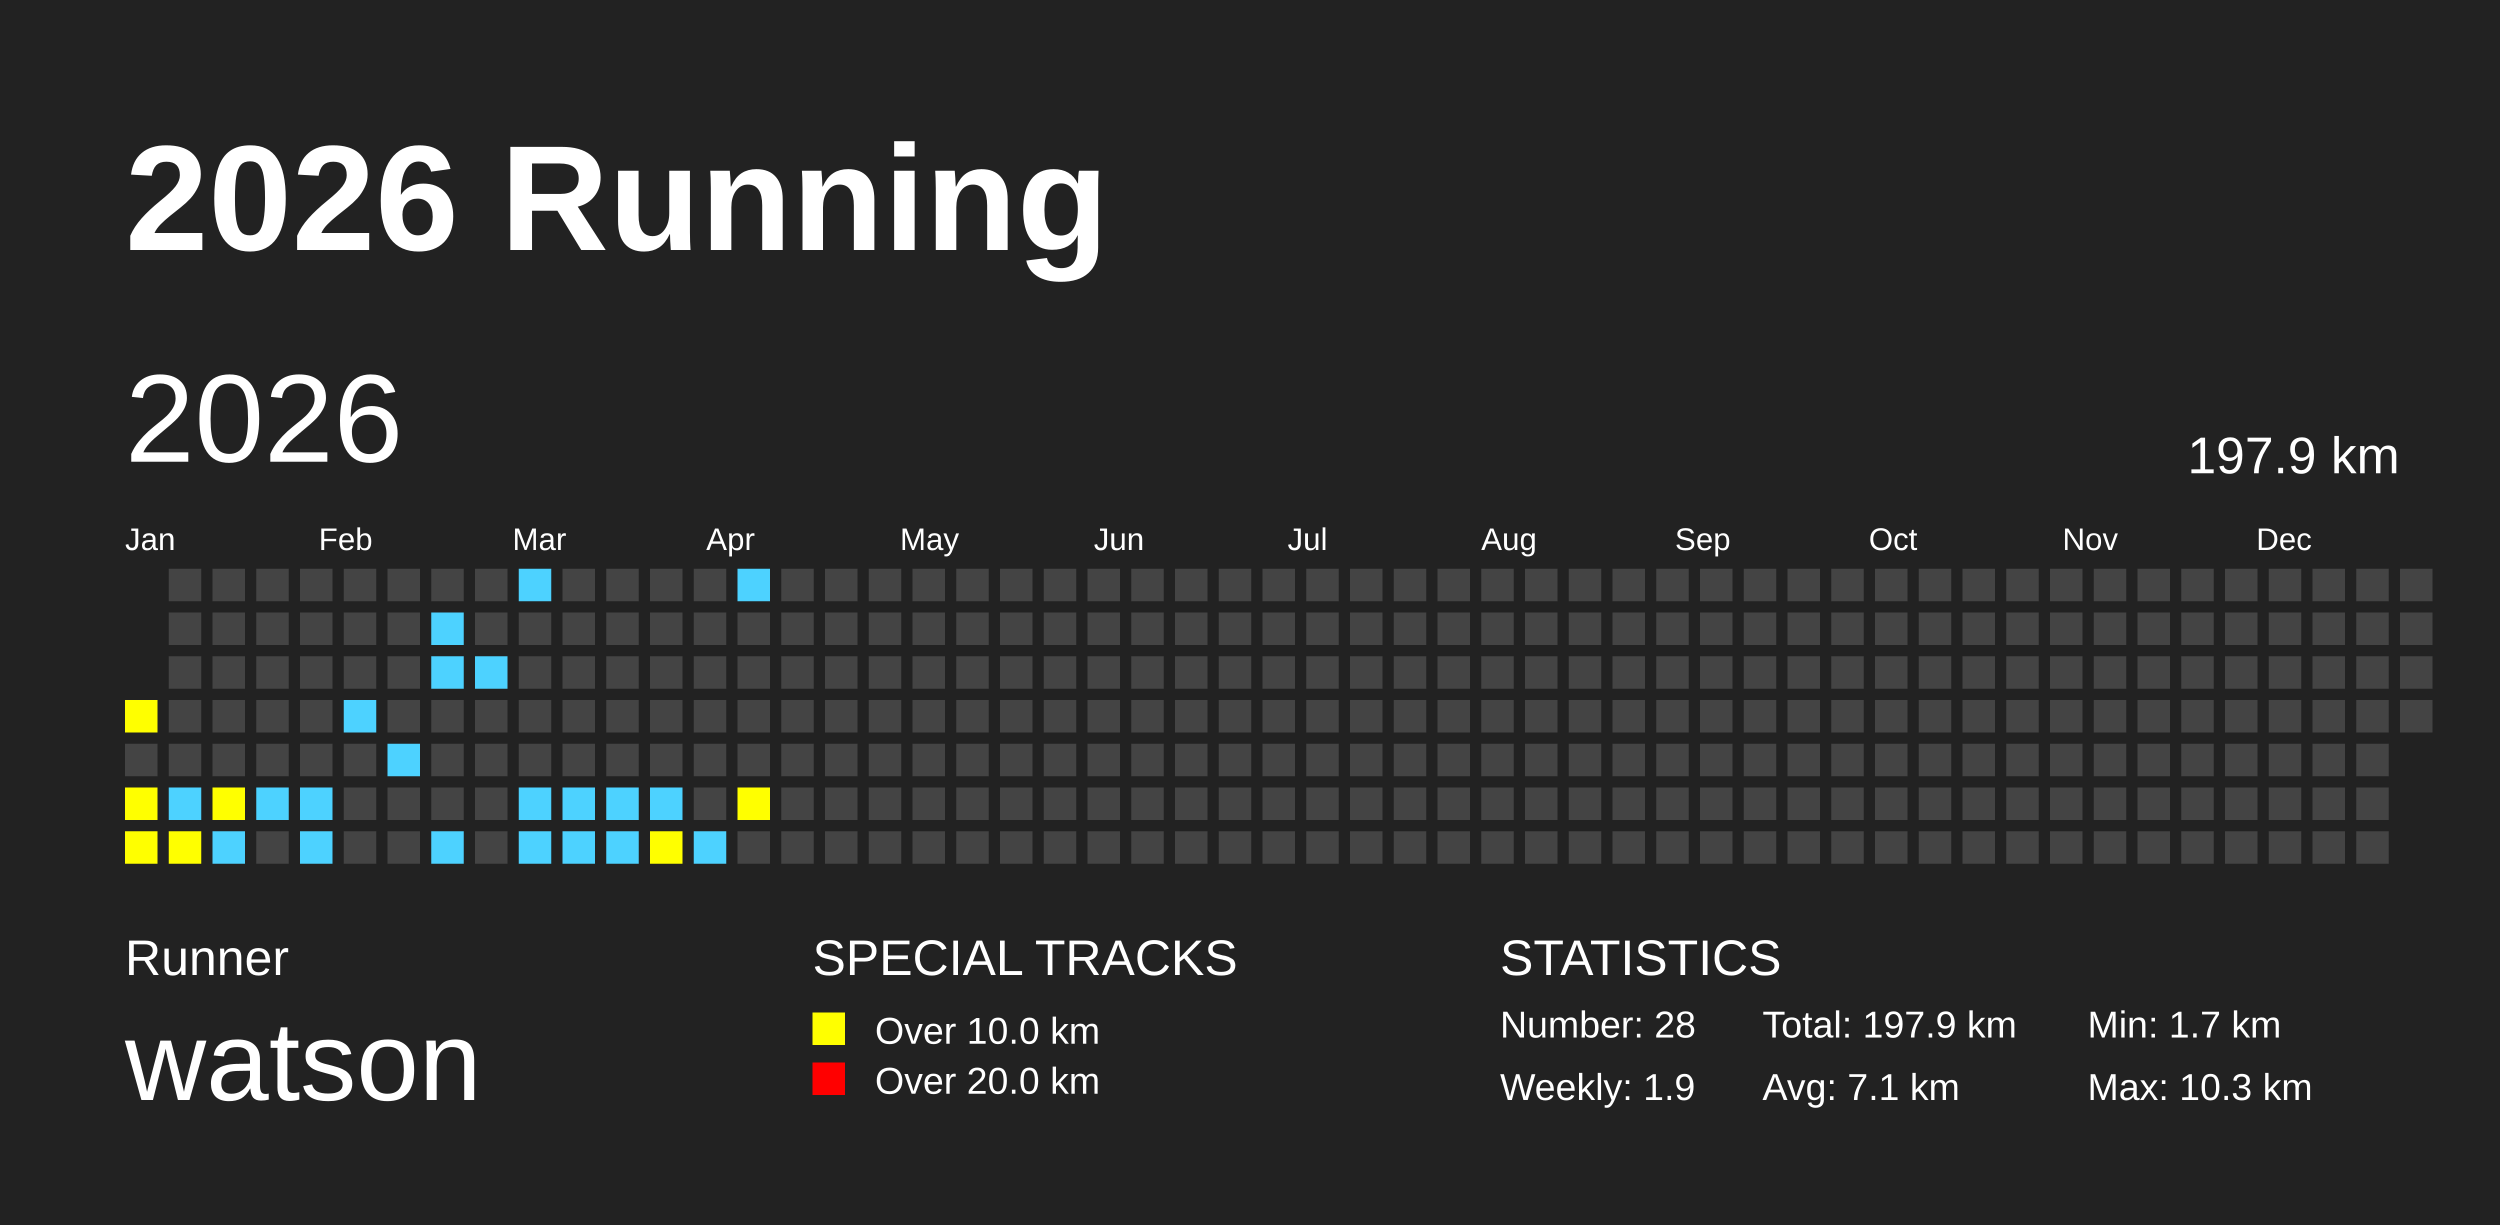
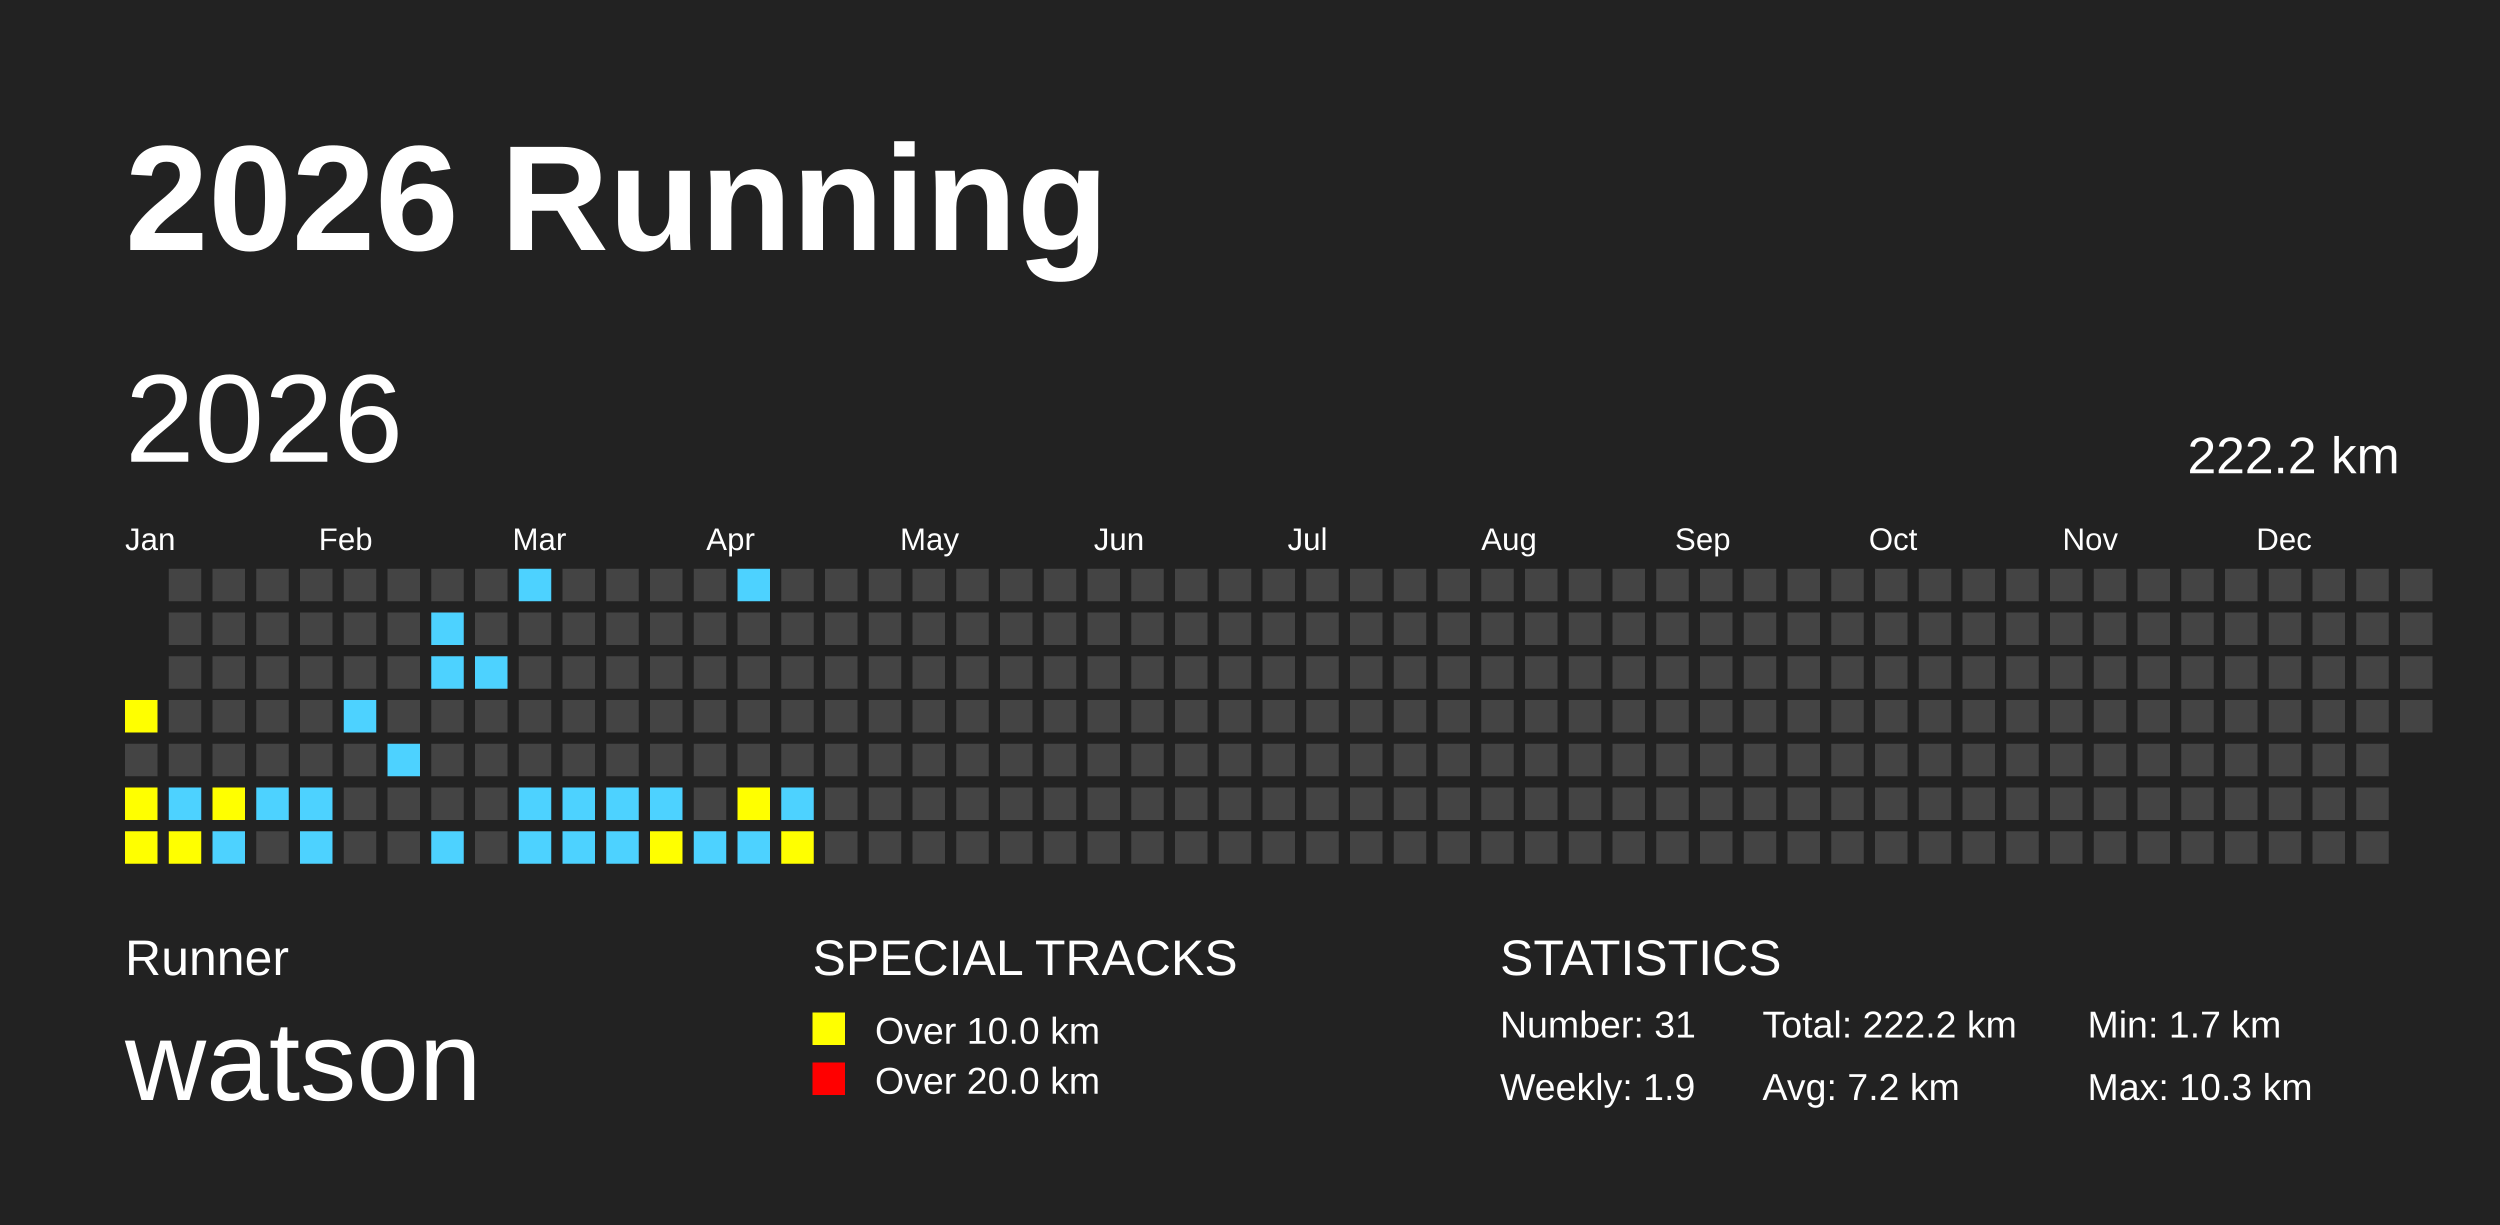
<svg xmlns="http://www.w3.org/2000/svg" baseProfile="full" height="98mm" version="1.1" viewBox="0,0,200,98" width="200mm">
  <defs>
    <pattern height="2" id="indoor-stripe" patternUnits="userSpaceOnUse" width="2">
      <line stroke="white" stroke-opacity="0.45" stroke-width="0.5" x1="0" x2="2" y1="2" y2="0" />
    </pattern>
  </defs>
  <rect fill="#222222" height="98" width="200" x="0" y="0" />
  <text fill="#FFFFFF" style="font-size:12px; font-family:Arial; font-weight:bold;" x="10" y="20">2026 Running</text>
  <text fill="#FFFFFF" style="font-size:4px; font-family:Arial" x="10" y="78">Runner</text>
  <text fill="#FFFFFF" style="font-size:9px; font-family:Arial" x="10" y="88">watson</text>
  <text fill="#FFFFFF" style="font-size:4px; font-family:Arial" x="65" y="78">SPECIAL TRACKS</text>
  <rect fill="yellow" height="2.6" width="2.6" x="65" y="81" />
  <text fill="#FFFFFF" style="font-size:3px; font-family:Arial" x="70" y="83.5">Over 10.0 km</text>
  <rect fill="red" height="2.6" width="2.6" x="65" y="85" />
  <text fill="#FFFFFF" style="font-size:3px; font-family:Arial" x="70" y="87.5">Over 20.0 km</text>
  <text fill="#FFFFFF" style="font-size:4px; font-family:Arial" x="120" y="78">STATISTICS</text>
-   <text fill="#FFFFFF" style="font-size:3px; font-family:Arial" x="120" y="83">Number: 28</text>
+   <text fill="#FFFFFF" style="font-size:3px; font-family:Arial" x="120" y="83">Number: 31</text>
  <text fill="#FFFFFF" style="font-size:3px; font-family:Arial" x="120" y="88">Weekly: 1.9</text>
-   <text fill="#FFFFFF" style="font-size:3px; font-family:Arial" x="141" y="83">Total: 197.9 km</text>
-   <text fill="#FFFFFF" style="font-size:3px; font-family:Arial" x="141" y="88">Avg: 7.1 km</text>
+   <text fill="#FFFFFF" style="font-size:3px; font-family:Arial" x="141" y="83">Total: 222.2 km</text>
+   <text fill="#FFFFFF" style="font-size:3px; font-family:Arial" x="141" y="88">Avg: 7.2 km</text>
  <text fill="#FFFFFF" style="font-size:3px; font-family:Arial" x="167" y="83">Min: 1.7 km</text>
  <text fill="#FFFFFF" style="font-size:3px; font-family:Arial" x="167" y="88">Max: 10.3 km</text>
  <text dominant-baseline="hanging" fill="#FFFFFF" style="font-size:10.0px; font-family:Arial;" x="10" y="30">2026</text>
-   <text dominant-baseline="hanging" fill="#FFFFFF" style="font-size:4.125px; font-family:Arial;" x="175" y="35">197.9 km</text>
+   <text dominant-baseline="hanging" fill="#FFFFFF" style="font-size:4.125px; font-family:Arial;" x="175" y="35">222.2 km</text>
  <text fill="#FFFFFF" style="font-size:2.5px; font-family:Arial" x="10.0" y="44">Jan</text>
  <text fill="#FFFFFF" style="font-size:2.5px; font-family:Arial" x="25.5" y="44">Feb</text>
  <text fill="#FFFFFF" style="font-size:2.5px; font-family:Arial" x="41.0" y="44">Mar</text>
  <text fill="#FFFFFF" style="font-size:2.5px; font-family:Arial" x="56.5" y="44">Apr</text>
  <text fill="#FFFFFF" style="font-size:2.5px; font-family:Arial" x="72.0" y="44">May</text>
  <text fill="#FFFFFF" style="font-size:2.5px; font-family:Arial" x="87.5" y="44">Jun</text>
  <text fill="#FFFFFF" style="font-size:2.5px; font-family:Arial" x="103.0" y="44">Jul</text>
  <text fill="#FFFFFF" style="font-size:2.5px; font-family:Arial" x="118.5" y="44">Aug</text>
  <text fill="#FFFFFF" style="font-size:2.5px; font-family:Arial" x="134.0" y="44">Sep</text>
  <text fill="#FFFFFF" style="font-size:2.5px; font-family:Arial" x="149.5" y="44">Oct</text>
  <text fill="#FFFFFF" style="font-size:2.5px; font-family:Arial" x="165.0" y="44">Nov</text>
  <text fill="#FFFFFF" style="font-size:2.5px; font-family:Arial" x="180.5" y="44">Dec</text>
  <rect fill="yellow" height="2.6" width="2.6" x="10.0" y="56.0" />
  <rect fill="#444444" height="2.6" width="2.6" x="10.0" y="59.5" />
  <rect fill="yellow" height="2.6" width="2.6" x="10.0" y="63.0" />
  <rect fill="yellow" height="2.6" width="2.6" x="10.0" y="66.5" />
  <rect fill="#444444" height="2.6" width="2.6" x="13.5" y="45.5" />
  <rect fill="#444444" height="2.6" width="2.6" x="13.5" y="49.0" />
  <rect fill="#444444" height="2.6" width="2.6" x="13.5" y="52.5" />
  <rect fill="#444444" height="2.6" width="2.6" x="13.5" y="56.0" />
  <rect fill="#444444" height="2.6" width="2.6" x="13.5" y="59.5" />
  <rect fill="#4DD2FF" height="2.6" width="2.6" x="13.5" y="63.0" />
  <rect fill="yellow" height="2.6" width="2.6" x="13.5" y="66.5" />
  <rect fill="#444444" height="2.6" width="2.6" x="17.0" y="45.5" />
  <rect fill="#444444" height="2.6" width="2.6" x="17.0" y="49.0" />
  <rect fill="#444444" height="2.6" width="2.6" x="17.0" y="52.5" />
  <rect fill="#444444" height="2.6" width="2.6" x="17.0" y="56.0" />
  <rect fill="#444444" height="2.6" width="2.6" x="17.0" y="59.5" />
  <rect fill="yellow" height="2.6" width="2.6" x="17.0" y="63.0" />
  <rect fill="#4DD2FF" height="2.6" width="2.6" x="17.0" y="66.5" />
  <rect fill="#444444" height="2.6" width="2.6" x="20.5" y="45.5" />
  <rect fill="#444444" height="2.6" width="2.6" x="20.5" y="49.0" />
  <rect fill="#444444" height="2.6" width="2.6" x="20.5" y="52.5" />
  <rect fill="#444444" height="2.6" width="2.6" x="20.5" y="56.0" />
  <rect fill="#444444" height="2.6" width="2.6" x="20.5" y="59.5" />
  <rect fill="#4DD2FF" height="2.6" width="2.6" x="20.5" y="63.0" />
  <rect fill="#444444" height="2.6" width="2.6" x="20.5" y="66.5" />
  <rect fill="#444444" height="2.6" width="2.6" x="24.0" y="45.5" />
  <rect fill="#444444" height="2.6" width="2.6" x="24.0" y="49.0" />
  <rect fill="#444444" height="2.6" width="2.6" x="24.0" y="52.5" />
  <rect fill="#444444" height="2.6" width="2.6" x="24.0" y="56.0" />
  <rect fill="#444444" height="2.6" width="2.6" x="24.0" y="59.5" />
  <rect fill="#4DD2FF" height="2.6" width="2.6" x="24.0" y="63.0" />
  <rect fill="#4DD2FF" height="2.6" width="2.6" x="24.0" y="66.5" />
  <rect fill="#444444" height="2.6" width="2.6" x="27.5" y="45.5" />
  <rect fill="#444444" height="2.6" width="2.6" x="27.5" y="49.0" />
  <rect fill="#444444" height="2.6" width="2.6" x="27.5" y="52.5" />
  <rect fill="#4DD2FF" height="2.6" width="2.6" x="27.5" y="56.0" />
  <rect fill="#444444" height="2.6" width="2.6" x="27.5" y="59.5" />
  <rect fill="#444444" height="2.6" width="2.6" x="27.5" y="63.0" />
  <rect fill="#444444" height="2.6" width="2.6" x="27.5" y="66.5" />
  <rect fill="#444444" height="2.6" width="2.6" x="31.0" y="45.5" />
  <rect fill="#444444" height="2.6" width="2.6" x="31.0" y="49.0" />
  <rect fill="#444444" height="2.6" width="2.6" x="31.0" y="52.5" />
  <rect fill="#444444" height="2.6" width="2.6" x="31.0" y="56.0" />
  <rect fill="#4DD2FF" height="2.6" width="2.6" x="31.0" y="59.5" />
  <rect fill="#444444" height="2.6" width="2.6" x="31.0" y="63.0" />
  <rect fill="#444444" height="2.6" width="2.6" x="31.0" y="66.5" />
  <rect fill="#444444" height="2.6" width="2.6" x="34.5" y="45.5" />
  <rect fill="#4DD2FF" height="2.6" width="2.6" x="34.5" y="49.0" />
  <rect fill="#4DD2FF" height="2.6" width="2.6" x="34.5" y="52.5" />
  <rect fill="#444444" height="2.6" width="2.6" x="34.5" y="56.0" />
  <rect fill="#444444" height="2.6" width="2.6" x="34.5" y="59.5" />
  <rect fill="#444444" height="2.6" width="2.6" x="34.5" y="63.0" />
  <rect fill="#4DD2FF" height="2.6" width="2.6" x="34.5" y="66.5" />
  <rect fill="#444444" height="2.6" width="2.6" x="38.0" y="45.5" />
  <rect fill="#444444" height="2.6" width="2.6" x="38.0" y="49.0" />
  <rect fill="#4DD2FF" height="2.6" width="2.6" x="38.0" y="52.5" />
  <rect fill="#444444" height="2.6" width="2.6" x="38.0" y="56.0" />
  <rect fill="#444444" height="2.6" width="2.6" x="38.0" y="59.5" />
  <rect fill="#444444" height="2.6" width="2.6" x="38.0" y="63.0" />
  <rect fill="#444444" height="2.6" width="2.6" x="38.0" y="66.5" />
  <rect fill="#4DD2FF" height="2.6" width="2.6" x="41.5" y="45.5" />
  <rect fill="#444444" height="2.6" width="2.6" x="41.5" y="49.0" />
  <rect fill="#444444" height="2.6" width="2.6" x="41.5" y="52.5" />
  <rect fill="#444444" height="2.6" width="2.6" x="41.5" y="56.0" />
  <rect fill="#444444" height="2.6" width="2.6" x="41.5" y="59.5" />
  <rect fill="#4DD2FF" height="2.6" width="2.6" x="41.5" y="63.0" />
  <rect fill="#4DD2FF" height="2.6" width="2.6" x="41.5" y="66.5" />
  <rect fill="#444444" height="2.6" width="2.6" x="45.0" y="45.5" />
  <rect fill="#444444" height="2.6" width="2.6" x="45.0" y="49.0" />
  <rect fill="#444444" height="2.6" width="2.6" x="45.0" y="52.5" />
  <rect fill="#444444" height="2.6" width="2.6" x="45.0" y="56.0" />
  <rect fill="#444444" height="2.6" width="2.6" x="45.0" y="59.5" />
  <rect fill="#4DD2FF" height="2.6" width="2.6" x="45.0" y="63.0" />
  <rect fill="#4DD2FF" height="2.6" width="2.6" x="45.0" y="66.5" />
  <rect fill="#444444" height="2.6" width="2.6" x="48.5" y="45.5" />
  <rect fill="#444444" height="2.6" width="2.6" x="48.5" y="49.0" />
  <rect fill="#444444" height="2.6" width="2.6" x="48.5" y="52.5" />
  <rect fill="#444444" height="2.6" width="2.6" x="48.5" y="56.0" />
  <rect fill="#444444" height="2.6" width="2.6" x="48.5" y="59.5" />
  <rect fill="#4DD2FF" height="2.6" width="2.6" x="48.5" y="63.0" />
  <rect fill="#4DD2FF" height="2.6" width="2.6" x="48.5" y="66.5" />
  <rect fill="#444444" height="2.6" width="2.6" x="52.0" y="45.5" />
  <rect fill="#444444" height="2.6" width="2.6" x="52.0" y="49.0" />
  <rect fill="#444444" height="2.6" width="2.6" x="52.0" y="52.5" />
  <rect fill="#444444" height="2.6" width="2.6" x="52.0" y="56.0" />
  <rect fill="#444444" height="2.6" width="2.6" x="52.0" y="59.5" />
  <rect fill="#4DD2FF" height="2.6" width="2.6" x="52.0" y="63.0" />
  <rect fill="yellow" height="2.6" width="2.6" x="52.0" y="66.5" />
  <rect fill="#444444" height="2.6" width="2.6" x="55.5" y="45.5" />
  <rect fill="#444444" height="2.6" width="2.6" x="55.5" y="49.0" />
  <rect fill="#444444" height="2.6" width="2.6" x="55.5" y="52.5" />
  <rect fill="#444444" height="2.6" width="2.6" x="55.5" y="56.0" />
  <rect fill="#444444" height="2.6" width="2.6" x="55.5" y="59.5" />
  <rect fill="#444444" height="2.6" width="2.6" x="55.5" y="63.0" />
  <rect fill="#4DD2FF" height="2.6" width="2.6" x="55.5" y="66.5" />
  <rect fill="#4DD2FF" height="2.6" width="2.6" x="59.0" y="45.5" />
  <rect fill="#444444" height="2.6" width="2.6" x="59.0" y="49.0" />
  <rect fill="#444444" height="2.6" width="2.6" x="59.0" y="52.5" />
  <rect fill="#444444" height="2.6" width="2.6" x="59.0" y="56.0" />
  <rect fill="#444444" height="2.6" width="2.6" x="59.0" y="59.5" />
  <rect fill="yellow" height="2.6" width="2.6" x="59.0" y="63.0" />
-   <rect fill="#444444" height="2.6" width="2.6" x="59.0" y="66.5" />
+   <rect fill="#4DD2FF" height="2.6" width="2.6" x="59.0" y="66.5" />
  <rect fill="#444444" height="2.6" width="2.6" x="62.5" y="45.5" />
  <rect fill="#444444" height="2.6" width="2.6" x="62.5" y="49.0" />
  <rect fill="#444444" height="2.6" width="2.6" x="62.5" y="52.5" />
  <rect fill="#444444" height="2.6" width="2.6" x="62.5" y="56.0" />
  <rect fill="#444444" height="2.6" width="2.6" x="62.5" y="59.5" />
-   <rect fill="#444444" height="2.6" width="2.6" x="62.5" y="63.0" />
-   <rect fill="#444444" height="2.6" width="2.6" x="62.5" y="66.5" />
+   <rect fill="#4DD2FF" height="2.6" width="2.6" x="62.5" y="63.0" />
+   <rect fill="yellow" height="2.6" width="2.6" x="62.5" y="66.5" />
  <rect fill="#444444" height="2.6" width="2.6" x="66.0" y="45.5" />
  <rect fill="#444444" height="2.6" width="2.6" x="66.0" y="49.0" />
  <rect fill="#444444" height="2.6" width="2.6" x="66.0" y="52.5" />
  <rect fill="#444444" height="2.6" width="2.6" x="66.0" y="56.0" />
  <rect fill="#444444" height="2.6" width="2.6" x="66.0" y="59.5" />
  <rect fill="#444444" height="2.6" width="2.6" x="66.0" y="63.0" />
  <rect fill="#444444" height="2.6" width="2.6" x="66.0" y="66.5" />
  <rect fill="#444444" height="2.6" width="2.6" x="69.5" y="45.5" />
  <rect fill="#444444" height="2.6" width="2.6" x="69.5" y="49.0" />
  <rect fill="#444444" height="2.6" width="2.6" x="69.5" y="52.5" />
  <rect fill="#444444" height="2.6" width="2.6" x="69.5" y="56.0" />
  <rect fill="#444444" height="2.6" width="2.6" x="69.5" y="59.5" />
  <rect fill="#444444" height="2.6" width="2.6" x="69.5" y="63.0" />
  <rect fill="#444444" height="2.6" width="2.6" x="69.5" y="66.5" />
  <rect fill="#444444" height="2.6" width="2.6" x="73.0" y="45.5" />
  <rect fill="#444444" height="2.6" width="2.6" x="73.0" y="49.0" />
  <rect fill="#444444" height="2.6" width="2.6" x="73.0" y="52.5" />
  <rect fill="#444444" height="2.6" width="2.6" x="73.0" y="56.0" />
  <rect fill="#444444" height="2.6" width="2.6" x="73.0" y="59.5" />
  <rect fill="#444444" height="2.6" width="2.6" x="73.0" y="63.0" />
  <rect fill="#444444" height="2.6" width="2.6" x="73.0" y="66.5" />
  <rect fill="#444444" height="2.6" width="2.6" x="76.5" y="45.5" />
  <rect fill="#444444" height="2.6" width="2.6" x="76.5" y="49.0" />
  <rect fill="#444444" height="2.6" width="2.6" x="76.5" y="52.5" />
  <rect fill="#444444" height="2.6" width="2.6" x="76.5" y="56.0" />
  <rect fill="#444444" height="2.6" width="2.6" x="76.5" y="59.5" />
  <rect fill="#444444" height="2.6" width="2.6" x="76.5" y="63.0" />
  <rect fill="#444444" height="2.6" width="2.6" x="76.5" y="66.5" />
  <rect fill="#444444" height="2.6" width="2.6" x="80.0" y="45.5" />
  <rect fill="#444444" height="2.6" width="2.6" x="80.0" y="49.0" />
  <rect fill="#444444" height="2.6" width="2.6" x="80.0" y="52.5" />
  <rect fill="#444444" height="2.6" width="2.6" x="80.0" y="56.0" />
  <rect fill="#444444" height="2.6" width="2.6" x="80.0" y="59.5" />
  <rect fill="#444444" height="2.6" width="2.6" x="80.0" y="63.0" />
  <rect fill="#444444" height="2.6" width="2.6" x="80.0" y="66.5" />
  <rect fill="#444444" height="2.6" width="2.6" x="83.5" y="45.5" />
  <rect fill="#444444" height="2.6" width="2.6" x="83.5" y="49.0" />
  <rect fill="#444444" height="2.6" width="2.6" x="83.5" y="52.5" />
  <rect fill="#444444" height="2.6" width="2.6" x="83.5" y="56.0" />
  <rect fill="#444444" height="2.6" width="2.6" x="83.5" y="59.5" />
  <rect fill="#444444" height="2.6" width="2.6" x="83.5" y="63.0" />
  <rect fill="#444444" height="2.6" width="2.6" x="83.5" y="66.5" />
  <rect fill="#444444" height="2.6" width="2.6" x="87.0" y="45.5" />
  <rect fill="#444444" height="2.6" width="2.6" x="87.0" y="49.0" />
  <rect fill="#444444" height="2.6" width="2.6" x="87.0" y="52.5" />
  <rect fill="#444444" height="2.6" width="2.6" x="87.0" y="56.0" />
  <rect fill="#444444" height="2.6" width="2.6" x="87.0" y="59.5" />
  <rect fill="#444444" height="2.6" width="2.6" x="87.0" y="63.0" />
  <rect fill="#444444" height="2.6" width="2.6" x="87.0" y="66.5" />
  <rect fill="#444444" height="2.6" width="2.6" x="90.5" y="45.5" />
  <rect fill="#444444" height="2.6" width="2.6" x="90.5" y="49.0" />
  <rect fill="#444444" height="2.6" width="2.6" x="90.5" y="52.5" />
  <rect fill="#444444" height="2.6" width="2.6" x="90.5" y="56.0" />
  <rect fill="#444444" height="2.6" width="2.6" x="90.5" y="59.5" />
  <rect fill="#444444" height="2.6" width="2.6" x="90.5" y="63.0" />
  <rect fill="#444444" height="2.6" width="2.6" x="90.5" y="66.5" />
  <rect fill="#444444" height="2.6" width="2.6" x="94.0" y="45.5" />
  <rect fill="#444444" height="2.6" width="2.6" x="94.0" y="49.0" />
  <rect fill="#444444" height="2.6" width="2.6" x="94.0" y="52.5" />
  <rect fill="#444444" height="2.6" width="2.6" x="94.0" y="56.0" />
  <rect fill="#444444" height="2.6" width="2.6" x="94.0" y="59.5" />
  <rect fill="#444444" height="2.6" width="2.6" x="94.0" y="63.0" />
  <rect fill="#444444" height="2.6" width="2.6" x="94.0" y="66.5" />
  <rect fill="#444444" height="2.6" width="2.6" x="97.5" y="45.5" />
  <rect fill="#444444" height="2.6" width="2.6" x="97.5" y="49.0" />
  <rect fill="#444444" height="2.6" width="2.6" x="97.5" y="52.5" />
  <rect fill="#444444" height="2.6" width="2.6" x="97.5" y="56.0" />
  <rect fill="#444444" height="2.6" width="2.6" x="97.5" y="59.5" />
  <rect fill="#444444" height="2.6" width="2.6" x="97.5" y="63.0" />
  <rect fill="#444444" height="2.6" width="2.6" x="97.5" y="66.5" />
  <rect fill="#444444" height="2.6" width="2.6" x="101.0" y="45.5" />
  <rect fill="#444444" height="2.6" width="2.6" x="101.0" y="49.0" />
  <rect fill="#444444" height="2.6" width="2.6" x="101.0" y="52.5" />
  <rect fill="#444444" height="2.6" width="2.6" x="101.0" y="56.0" />
  <rect fill="#444444" height="2.6" width="2.6" x="101.0" y="59.5" />
  <rect fill="#444444" height="2.6" width="2.6" x="101.0" y="63.0" />
  <rect fill="#444444" height="2.6" width="2.6" x="101.0" y="66.5" />
  <rect fill="#444444" height="2.6" width="2.6" x="104.5" y="45.5" />
  <rect fill="#444444" height="2.6" width="2.6" x="104.5" y="49.0" />
  <rect fill="#444444" height="2.6" width="2.6" x="104.5" y="52.5" />
  <rect fill="#444444" height="2.6" width="2.6" x="104.5" y="56.0" />
  <rect fill="#444444" height="2.6" width="2.6" x="104.5" y="59.5" />
  <rect fill="#444444" height="2.6" width="2.6" x="104.5" y="63.0" />
  <rect fill="#444444" height="2.6" width="2.6" x="104.5" y="66.5" />
  <rect fill="#444444" height="2.6" width="2.6" x="108.0" y="45.5" />
  <rect fill="#444444" height="2.6" width="2.6" x="108.0" y="49.0" />
  <rect fill="#444444" height="2.6" width="2.6" x="108.0" y="52.5" />
  <rect fill="#444444" height="2.6" width="2.6" x="108.0" y="56.0" />
  <rect fill="#444444" height="2.6" width="2.6" x="108.0" y="59.5" />
  <rect fill="#444444" height="2.6" width="2.6" x="108.0" y="63.0" />
  <rect fill="#444444" height="2.6" width="2.6" x="108.0" y="66.5" />
  <rect fill="#444444" height="2.6" width="2.6" x="111.5" y="45.5" />
  <rect fill="#444444" height="2.6" width="2.6" x="111.5" y="49.0" />
  <rect fill="#444444" height="2.6" width="2.6" x="111.5" y="52.5" />
  <rect fill="#444444" height="2.6" width="2.6" x="111.5" y="56.0" />
  <rect fill="#444444" height="2.6" width="2.6" x="111.5" y="59.5" />
  <rect fill="#444444" height="2.6" width="2.6" x="111.5" y="63.0" />
  <rect fill="#444444" height="2.6" width="2.6" x="111.5" y="66.5" />
  <rect fill="#444444" height="2.6" width="2.6" x="115.0" y="45.5" />
  <rect fill="#444444" height="2.6" width="2.6" x="115.0" y="49.0" />
  <rect fill="#444444" height="2.6" width="2.6" x="115.0" y="52.5" />
  <rect fill="#444444" height="2.6" width="2.6" x="115.0" y="56.0" />
  <rect fill="#444444" height="2.6" width="2.6" x="115.0" y="59.5" />
  <rect fill="#444444" height="2.6" width="2.6" x="115.0" y="63.0" />
  <rect fill="#444444" height="2.6" width="2.6" x="115.0" y="66.5" />
  <rect fill="#444444" height="2.6" width="2.6" x="118.5" y="45.5" />
  <rect fill="#444444" height="2.6" width="2.6" x="118.5" y="49.0" />
  <rect fill="#444444" height="2.6" width="2.6" x="118.5" y="52.5" />
  <rect fill="#444444" height="2.6" width="2.6" x="118.5" y="56.0" />
  <rect fill="#444444" height="2.6" width="2.6" x="118.5" y="59.5" />
  <rect fill="#444444" height="2.6" width="2.6" x="118.5" y="63.0" />
  <rect fill="#444444" height="2.6" width="2.6" x="118.5" y="66.5" />
  <rect fill="#444444" height="2.6" width="2.6" x="122.0" y="45.5" />
  <rect fill="#444444" height="2.6" width="2.6" x="122.0" y="49.0" />
  <rect fill="#444444" height="2.6" width="2.6" x="122.0" y="52.5" />
  <rect fill="#444444" height="2.6" width="2.6" x="122.0" y="56.0" />
  <rect fill="#444444" height="2.6" width="2.6" x="122.0" y="59.5" />
  <rect fill="#444444" height="2.6" width="2.6" x="122.0" y="63.0" />
  <rect fill="#444444" height="2.6" width="2.6" x="122.0" y="66.5" />
  <rect fill="#444444" height="2.6" width="2.6" x="125.5" y="45.5" />
  <rect fill="#444444" height="2.6" width="2.6" x="125.5" y="49.0" />
  <rect fill="#444444" height="2.6" width="2.6" x="125.5" y="52.5" />
  <rect fill="#444444" height="2.6" width="2.6" x="125.5" y="56.0" />
  <rect fill="#444444" height="2.6" width="2.6" x="125.5" y="59.5" />
  <rect fill="#444444" height="2.6" width="2.6" x="125.5" y="63.0" />
  <rect fill="#444444" height="2.6" width="2.6" x="125.5" y="66.5" />
  <rect fill="#444444" height="2.6" width="2.6" x="129.0" y="45.5" />
  <rect fill="#444444" height="2.6" width="2.6" x="129.0" y="49.0" />
  <rect fill="#444444" height="2.6" width="2.6" x="129.0" y="52.5" />
  <rect fill="#444444" height="2.6" width="2.6" x="129.0" y="56.0" />
  <rect fill="#444444" height="2.6" width="2.6" x="129.0" y="59.5" />
  <rect fill="#444444" height="2.6" width="2.6" x="129.0" y="63.0" />
  <rect fill="#444444" height="2.6" width="2.6" x="129.0" y="66.5" />
  <rect fill="#444444" height="2.6" width="2.6" x="132.5" y="45.5" />
  <rect fill="#444444" height="2.6" width="2.6" x="132.5" y="49.0" />
  <rect fill="#444444" height="2.6" width="2.6" x="132.5" y="52.5" />
  <rect fill="#444444" height="2.6" width="2.6" x="132.5" y="56.0" />
  <rect fill="#444444" height="2.6" width="2.6" x="132.5" y="59.5" />
  <rect fill="#444444" height="2.6" width="2.6" x="132.5" y="63.0" />
  <rect fill="#444444" height="2.6" width="2.6" x="132.5" y="66.5" />
  <rect fill="#444444" height="2.6" width="2.6" x="136.0" y="45.5" />
  <rect fill="#444444" height="2.6" width="2.6" x="136.0" y="49.0" />
  <rect fill="#444444" height="2.6" width="2.6" x="136.0" y="52.5" />
  <rect fill="#444444" height="2.6" width="2.6" x="136.0" y="56.0" />
  <rect fill="#444444" height="2.6" width="2.6" x="136.0" y="59.5" />
  <rect fill="#444444" height="2.6" width="2.6" x="136.0" y="63.0" />
  <rect fill="#444444" height="2.6" width="2.6" x="136.0" y="66.5" />
  <rect fill="#444444" height="2.6" width="2.6" x="139.5" y="45.5" />
  <rect fill="#444444" height="2.6" width="2.6" x="139.5" y="49.0" />
  <rect fill="#444444" height="2.6" width="2.6" x="139.5" y="52.5" />
  <rect fill="#444444" height="2.6" width="2.6" x="139.5" y="56.0" />
  <rect fill="#444444" height="2.6" width="2.6" x="139.5" y="59.5" />
  <rect fill="#444444" height="2.6" width="2.6" x="139.5" y="63.0" />
  <rect fill="#444444" height="2.6" width="2.6" x="139.5" y="66.5" />
  <rect fill="#444444" height="2.6" width="2.6" x="143.0" y="45.5" />
  <rect fill="#444444" height="2.6" width="2.6" x="143.0" y="49.0" />
  <rect fill="#444444" height="2.6" width="2.6" x="143.0" y="52.5" />
  <rect fill="#444444" height="2.6" width="2.6" x="143.0" y="56.0" />
  <rect fill="#444444" height="2.6" width="2.6" x="143.0" y="59.5" />
  <rect fill="#444444" height="2.6" width="2.6" x="143.0" y="63.0" />
  <rect fill="#444444" height="2.6" width="2.6" x="143.0" y="66.5" />
  <rect fill="#444444" height="2.6" width="2.6" x="146.5" y="45.5" />
  <rect fill="#444444" height="2.6" width="2.6" x="146.5" y="49.0" />
  <rect fill="#444444" height="2.6" width="2.6" x="146.5" y="52.5" />
  <rect fill="#444444" height="2.6" width="2.6" x="146.5" y="56.0" />
  <rect fill="#444444" height="2.6" width="2.6" x="146.5" y="59.5" />
  <rect fill="#444444" height="2.6" width="2.6" x="146.5" y="63.0" />
  <rect fill="#444444" height="2.6" width="2.6" x="146.5" y="66.5" />
  <rect fill="#444444" height="2.6" width="2.6" x="150.0" y="45.5" />
  <rect fill="#444444" height="2.6" width="2.6" x="150.0" y="49.0" />
  <rect fill="#444444" height="2.6" width="2.6" x="150.0" y="52.5" />
  <rect fill="#444444" height="2.6" width="2.6" x="150.0" y="56.0" />
  <rect fill="#444444" height="2.6" width="2.6" x="150.0" y="59.5" />
  <rect fill="#444444" height="2.6" width="2.6" x="150.0" y="63.0" />
  <rect fill="#444444" height="2.6" width="2.6" x="150.0" y="66.5" />
  <rect fill="#444444" height="2.6" width="2.6" x="153.5" y="45.5" />
  <rect fill="#444444" height="2.6" width="2.6" x="153.5" y="49.0" />
  <rect fill="#444444" height="2.6" width="2.6" x="153.5" y="52.5" />
  <rect fill="#444444" height="2.6" width="2.6" x="153.5" y="56.0" />
  <rect fill="#444444" height="2.6" width="2.6" x="153.5" y="59.5" />
  <rect fill="#444444" height="2.6" width="2.6" x="153.5" y="63.0" />
  <rect fill="#444444" height="2.6" width="2.6" x="153.5" y="66.5" />
  <rect fill="#444444" height="2.6" width="2.6" x="157.0" y="45.5" />
  <rect fill="#444444" height="2.6" width="2.6" x="157.0" y="49.0" />
  <rect fill="#444444" height="2.6" width="2.6" x="157.0" y="52.5" />
  <rect fill="#444444" height="2.6" width="2.6" x="157.0" y="56.0" />
  <rect fill="#444444" height="2.6" width="2.6" x="157.0" y="59.5" />
  <rect fill="#444444" height="2.6" width="2.6" x="157.0" y="63.0" />
  <rect fill="#444444" height="2.6" width="2.6" x="157.0" y="66.5" />
  <rect fill="#444444" height="2.6" width="2.6" x="160.5" y="45.5" />
  <rect fill="#444444" height="2.6" width="2.6" x="160.5" y="49.0" />
  <rect fill="#444444" height="2.6" width="2.6" x="160.5" y="52.5" />
  <rect fill="#444444" height="2.6" width="2.6" x="160.5" y="56.0" />
  <rect fill="#444444" height="2.6" width="2.6" x="160.5" y="59.5" />
  <rect fill="#444444" height="2.6" width="2.6" x="160.5" y="63.0" />
  <rect fill="#444444" height="2.6" width="2.6" x="160.5" y="66.5" />
  <rect fill="#444444" height="2.6" width="2.6" x="164.0" y="45.5" />
  <rect fill="#444444" height="2.6" width="2.6" x="164.0" y="49.0" />
  <rect fill="#444444" height="2.6" width="2.6" x="164.0" y="52.5" />
  <rect fill="#444444" height="2.6" width="2.6" x="164.0" y="56.0" />
  <rect fill="#444444" height="2.6" width="2.6" x="164.0" y="59.5" />
  <rect fill="#444444" height="2.6" width="2.6" x="164.0" y="63.0" />
  <rect fill="#444444" height="2.6" width="2.6" x="164.0" y="66.5" />
  <rect fill="#444444" height="2.6" width="2.6" x="167.5" y="45.5" />
  <rect fill="#444444" height="2.6" width="2.6" x="167.5" y="49.0" />
  <rect fill="#444444" height="2.6" width="2.6" x="167.5" y="52.5" />
  <rect fill="#444444" height="2.6" width="2.6" x="167.5" y="56.0" />
  <rect fill="#444444" height="2.6" width="2.6" x="167.5" y="59.5" />
  <rect fill="#444444" height="2.6" width="2.6" x="167.5" y="63.0" />
  <rect fill="#444444" height="2.6" width="2.6" x="167.5" y="66.5" />
  <rect fill="#444444" height="2.6" width="2.6" x="171.0" y="45.5" />
  <rect fill="#444444" height="2.6" width="2.6" x="171.0" y="49.0" />
  <rect fill="#444444" height="2.6" width="2.6" x="171.0" y="52.5" />
  <rect fill="#444444" height="2.6" width="2.6" x="171.0" y="56.0" />
  <rect fill="#444444" height="2.6" width="2.6" x="171.0" y="59.5" />
  <rect fill="#444444" height="2.6" width="2.6" x="171.0" y="63.0" />
  <rect fill="#444444" height="2.6" width="2.6" x="171.0" y="66.5" />
  <rect fill="#444444" height="2.6" width="2.6" x="174.5" y="45.5" />
  <rect fill="#444444" height="2.6" width="2.6" x="174.5" y="49.0" />
  <rect fill="#444444" height="2.6" width="2.6" x="174.5" y="52.5" />
  <rect fill="#444444" height="2.6" width="2.6" x="174.5" y="56.0" />
  <rect fill="#444444" height="2.6" width="2.6" x="174.5" y="59.5" />
  <rect fill="#444444" height="2.6" width="2.6" x="174.5" y="63.0" />
  <rect fill="#444444" height="2.6" width="2.6" x="174.5" y="66.5" />
  <rect fill="#444444" height="2.6" width="2.6" x="178.0" y="45.5" />
  <rect fill="#444444" height="2.6" width="2.6" x="178.0" y="49.0" />
  <rect fill="#444444" height="2.6" width="2.6" x="178.0" y="52.5" />
  <rect fill="#444444" height="2.6" width="2.6" x="178.0" y="56.0" />
  <rect fill="#444444" height="2.6" width="2.6" x="178.0" y="59.5" />
  <rect fill="#444444" height="2.6" width="2.6" x="178.0" y="63.0" />
  <rect fill="#444444" height="2.6" width="2.6" x="178.0" y="66.5" />
  <rect fill="#444444" height="2.6" width="2.6" x="181.5" y="45.5" />
  <rect fill="#444444" height="2.6" width="2.6" x="181.5" y="49.0" />
  <rect fill="#444444" height="2.6" width="2.6" x="181.5" y="52.5" />
  <rect fill="#444444" height="2.6" width="2.6" x="181.5" y="56.0" />
  <rect fill="#444444" height="2.6" width="2.6" x="181.5" y="59.5" />
  <rect fill="#444444" height="2.6" width="2.6" x="181.5" y="63.0" />
  <rect fill="#444444" height="2.6" width="2.6" x="181.5" y="66.5" />
  <rect fill="#444444" height="2.6" width="2.6" x="185.0" y="45.5" />
  <rect fill="#444444" height="2.6" width="2.6" x="185.0" y="49.0" />
  <rect fill="#444444" height="2.6" width="2.6" x="185.0" y="52.5" />
  <rect fill="#444444" height="2.6" width="2.6" x="185.0" y="56.0" />
  <rect fill="#444444" height="2.6" width="2.6" x="185.0" y="59.5" />
  <rect fill="#444444" height="2.6" width="2.6" x="185.0" y="63.0" />
  <rect fill="#444444" height="2.6" width="2.6" x="185.0" y="66.5" />
  <rect fill="#444444" height="2.6" width="2.6" x="188.5" y="45.5" />
  <rect fill="#444444" height="2.6" width="2.6" x="188.5" y="49.0" />
  <rect fill="#444444" height="2.6" width="2.6" x="188.5" y="52.5" />
  <rect fill="#444444" height="2.6" width="2.6" x="188.5" y="56.0" />
  <rect fill="#444444" height="2.6" width="2.6" x="188.5" y="59.5" />
  <rect fill="#444444" height="2.6" width="2.6" x="188.5" y="63.0" />
  <rect fill="#444444" height="2.6" width="2.6" x="188.5" y="66.5" />
  <rect fill="#444444" height="2.6" width="2.6" x="192.0" y="45.5" />
  <rect fill="#444444" height="2.6" width="2.6" x="192.0" y="49.0" />
  <rect fill="#444444" height="2.6" width="2.6" x="192.0" y="52.5" />
  <rect fill="#444444" height="2.6" width="2.6" x="192.0" y="56.0" />
</svg>
